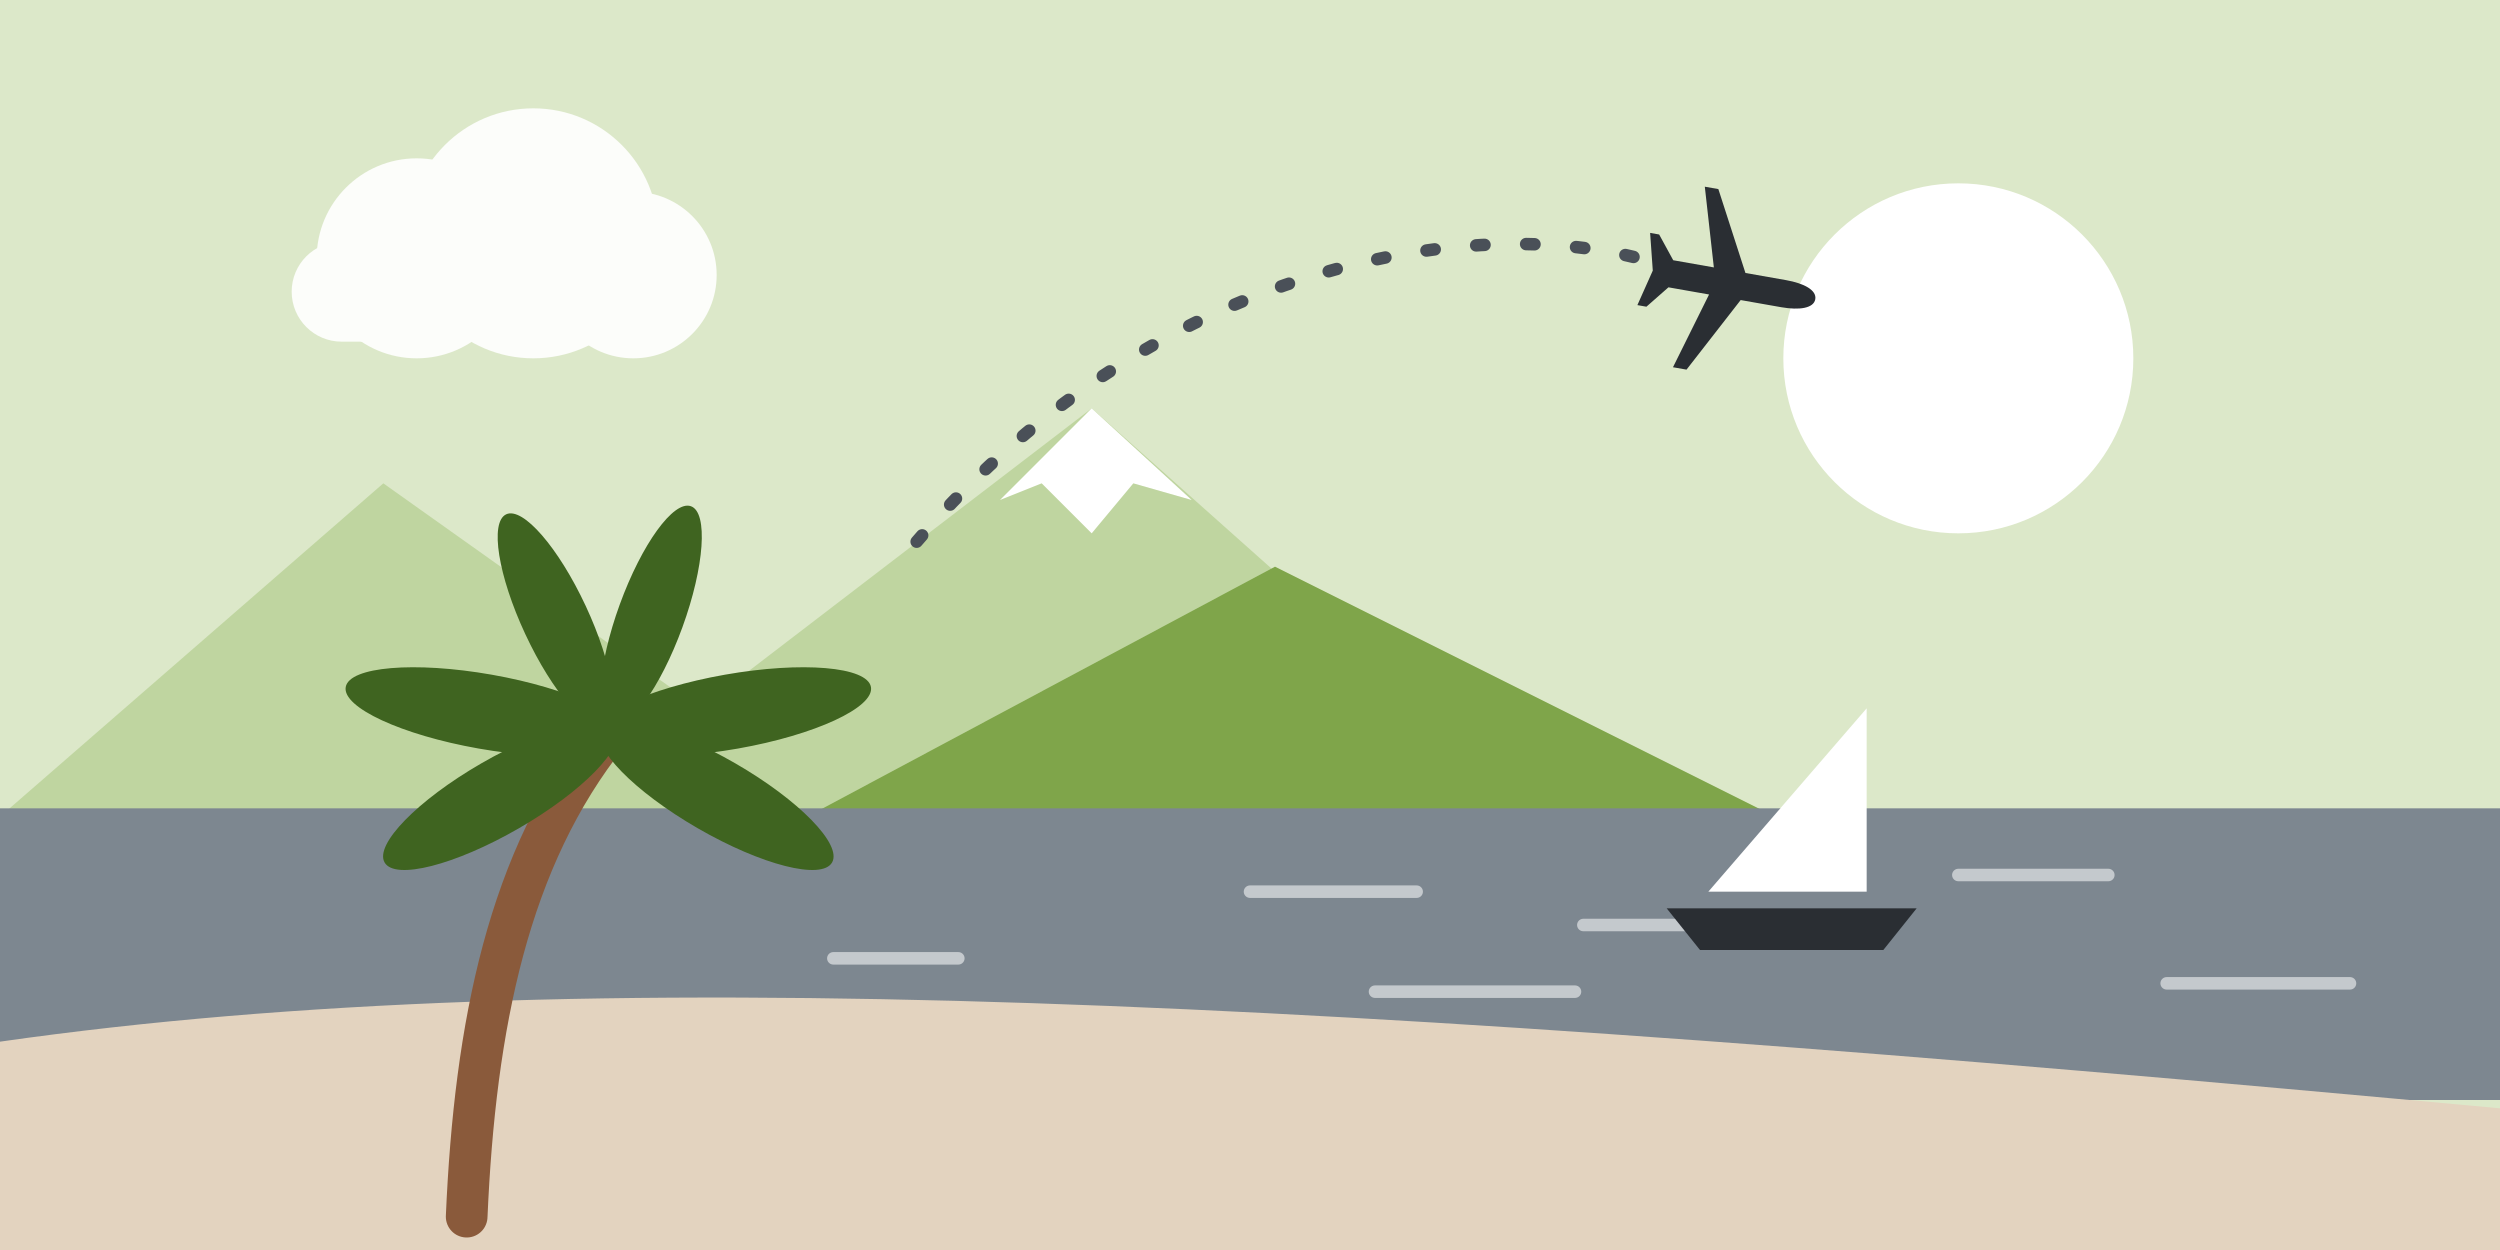
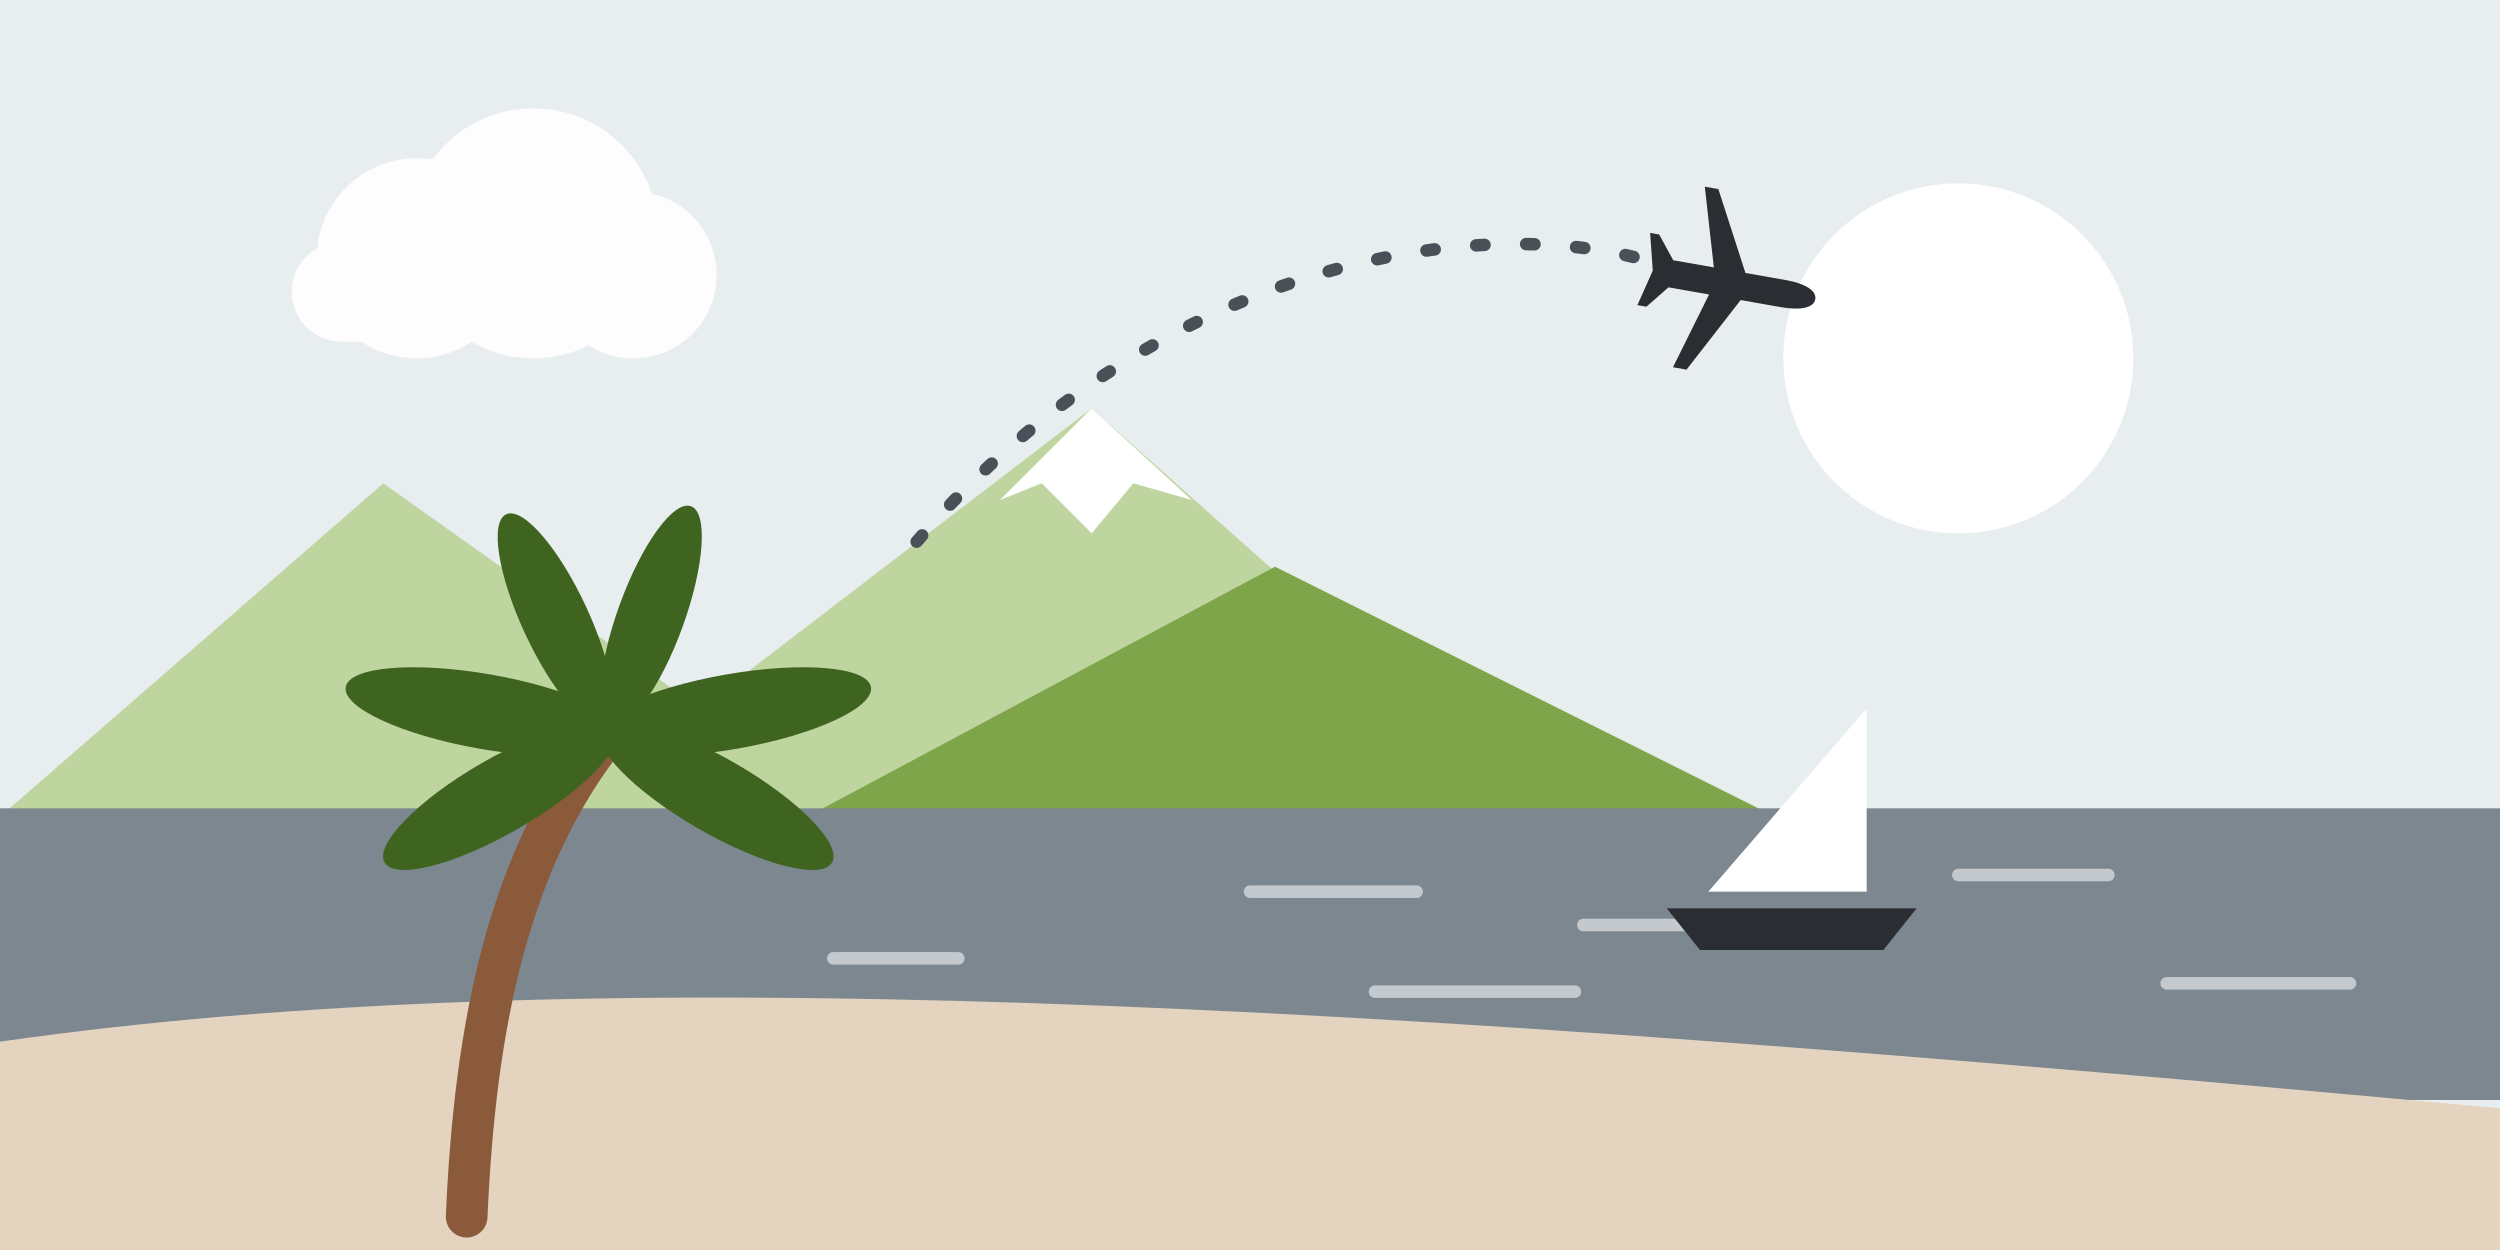
<svg xmlns="http://www.w3.org/2000/svg" viewBox="0 0 600 300" width="600" height="300" role="img" aria-labelledby="t">
-   <rect width="600" height="300" fill="#DCE8C9" />
+   <rect width="600" height="300" fill="#E8EDF0" />
  <circle cx="470" cy="86" r="42" fill="#FFFFFF" />
  <g fill="#FFFFFF" opacity=".9">
    <rect x="70" y="58" width="100" height="24" rx="12" />
    <circle cx="100" cy="62" r="24" />
    <circle cx="128" cy="56" r="30" />
    <circle cx="152" cy="66" r="20" />
  </g>
  <path d="M0 196 92 116 168 170 262 98 372 196Z" fill="#BFD5A0" />
  <path d="M190 198 306 136 430 198Z" fill="#7FA54A" />
  <path d="M262 98 286 120 272 116 262 128 250 116 240 120Z" fill="#FFFFFF" />
  <rect y="194" width="600" height="70" fill="#7D8790" />
  <g fill="none" stroke="#FFFFFF" stroke-width="3" stroke-linecap="round" opacity=".55">
    <path d="M300 214h40M380 222h56M470 210h36M330 238h48M520 236h44M200 230h30" />
  </g>
  <path d="M410 214 448 170V214Z" fill="#FFFFFF" />
  <path d="M400 218H460L452 228H408Z" fill="#2A2E33" />
  <path d="M0 300V250C140 230 320 240 600 266V300Z" fill="#E3D3BF" />
  <path d="M112 292C114 246 122 206 146 176" fill="none" stroke="#8A5A3B" stroke-width="10" stroke-linecap="round" />
  <g fill="#3F6420">
    <ellipse cx="176" cy="176" rx="34" ry="9" transform="rotate(-10 146 176)" />
    <ellipse cx="176" cy="176" rx="32" ry="9" transform="rotate(30 146 176)" />
    <ellipse cx="176" cy="176" rx="32" ry="9" transform="rotate(150 146 176)" />
    <ellipse cx="176" cy="176" rx="34" ry="9" transform="rotate(190 146 176)" />
    <ellipse cx="176" cy="176" rx="28" ry="8" transform="rotate(-70 146 176)" />
    <ellipse cx="176" cy="176" rx="28" ry="8" transform="rotate(-115 146 176)" />
  </g>
  <path d="M220 130C280 60 360 50 400 64" fill="none" stroke="#4A5058" stroke-width="3" stroke-linecap="round" stroke-dasharray="2 10" />
  <path d="M0-20c2 0 3 3 3 7v9l17 9v3L3 3v9l5 4v2l-8-2-8 2v-2l5-4V3l-17 5V5l17-9v-9c0-4 1-7 3-7z" fill="#2A2E33" transform="translate(414 68) rotate(100) scale(1.1)" />
</svg>
